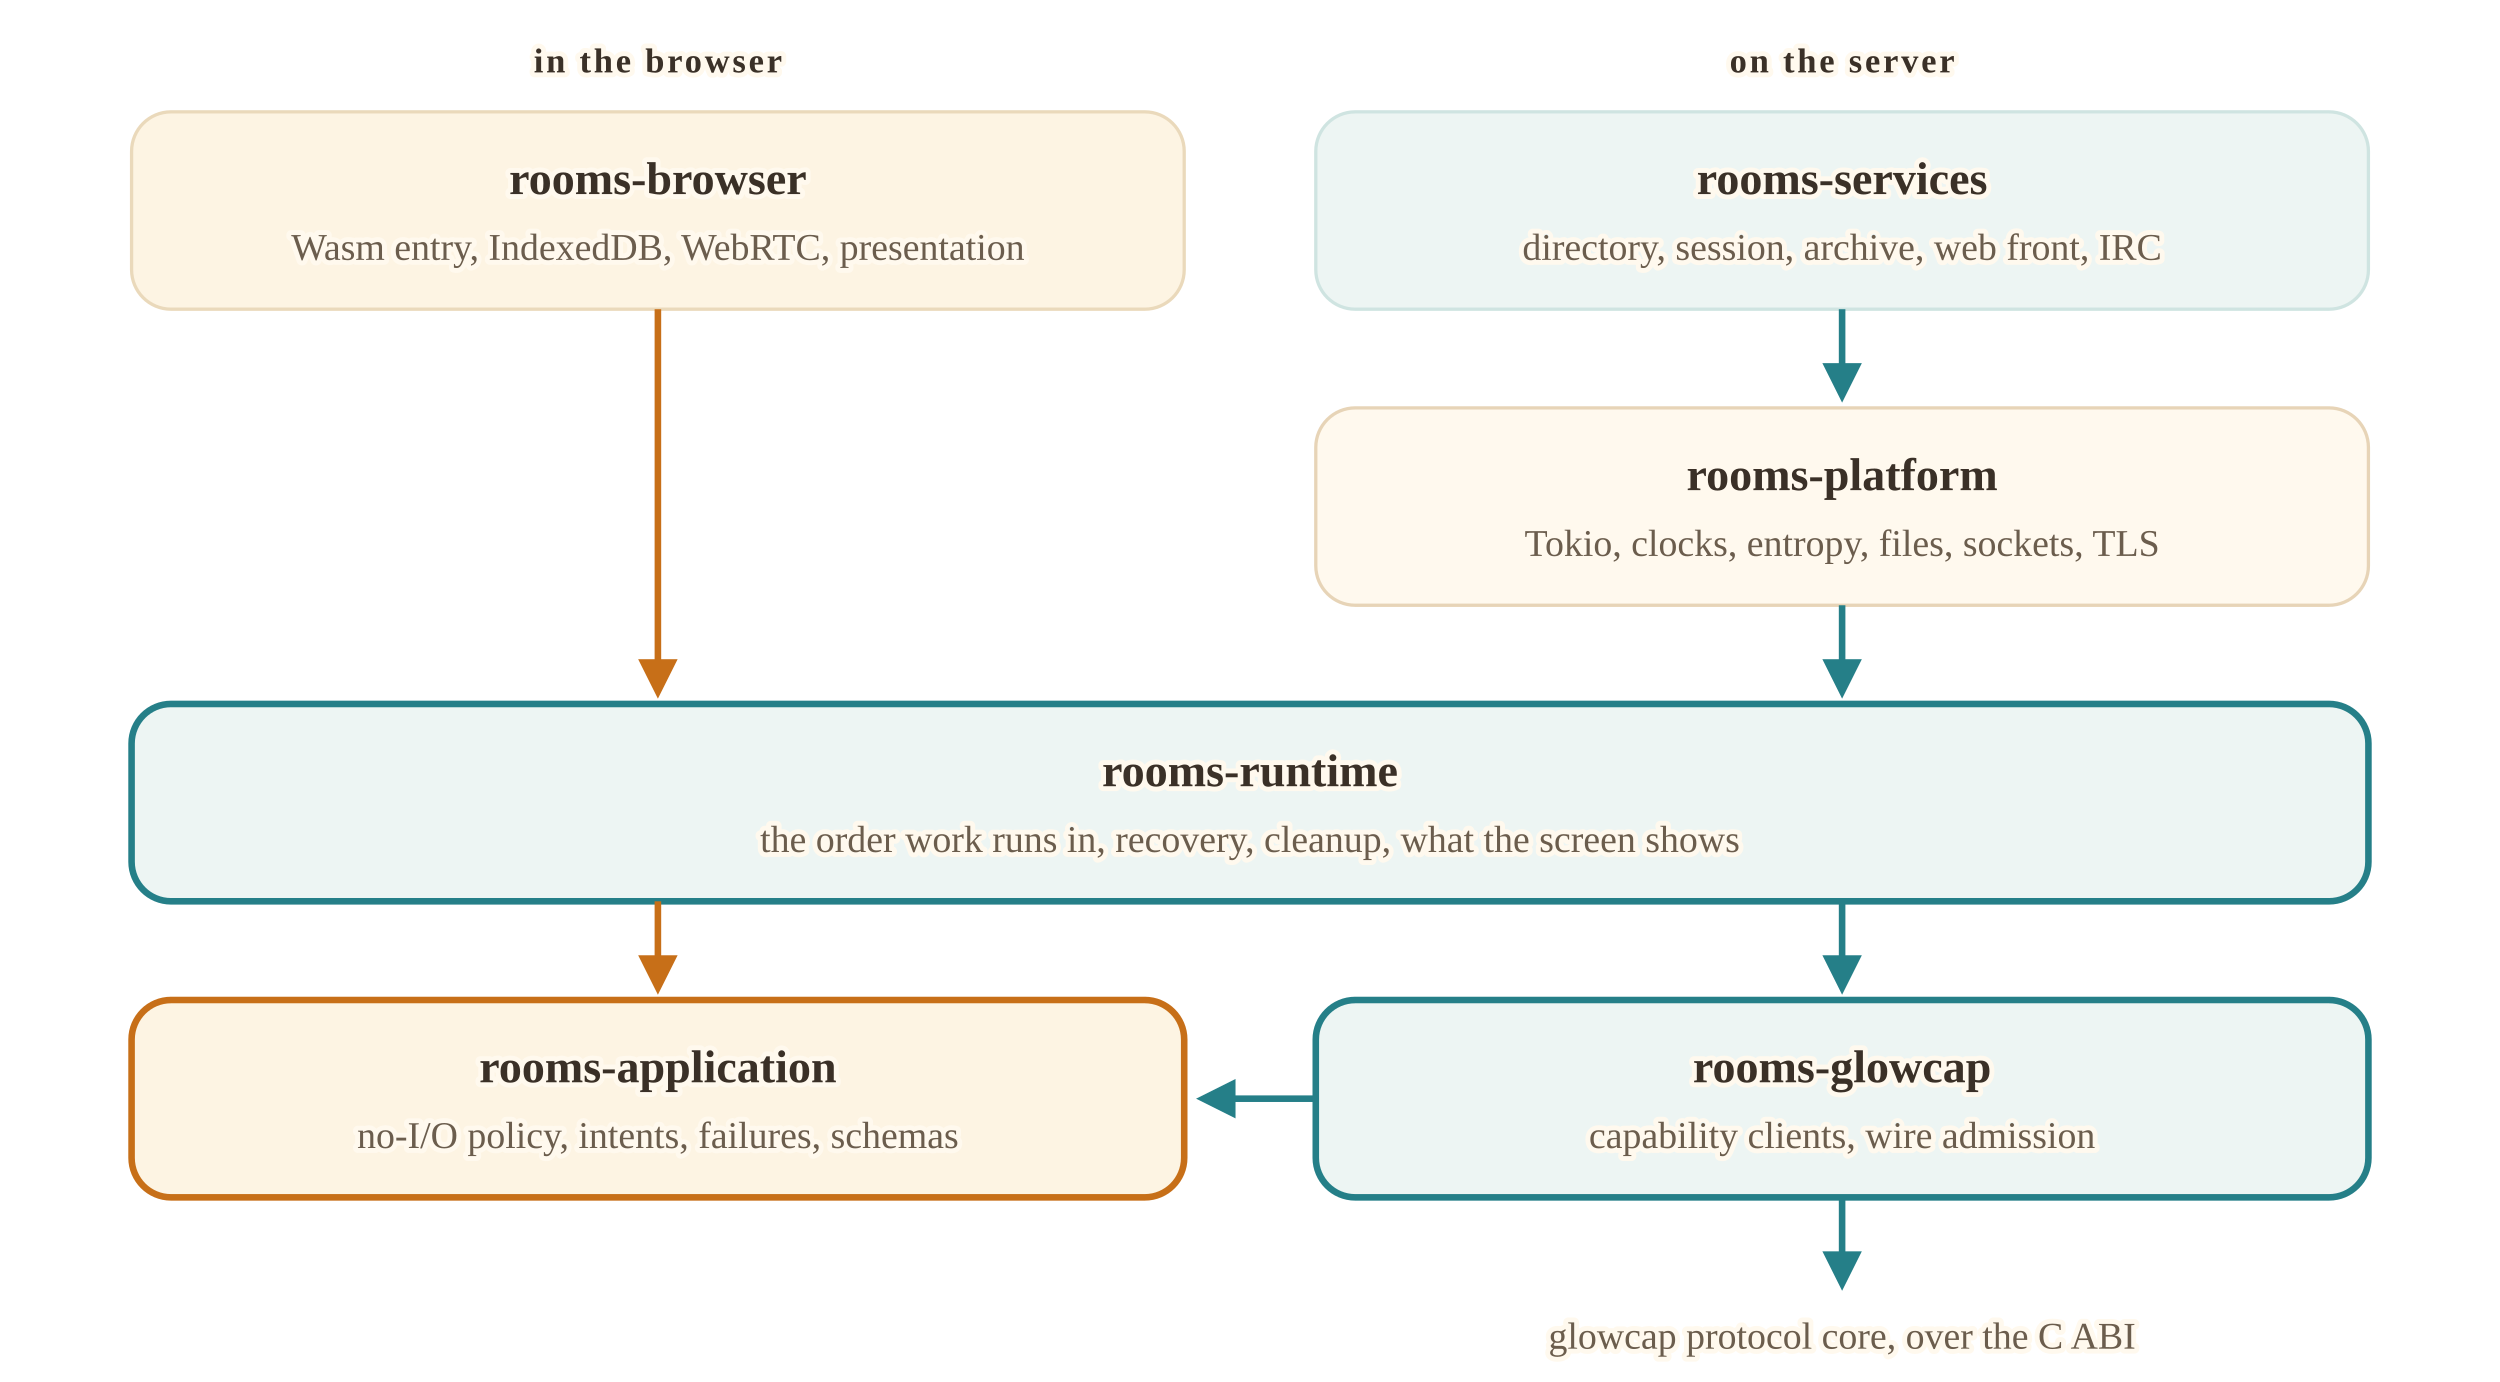
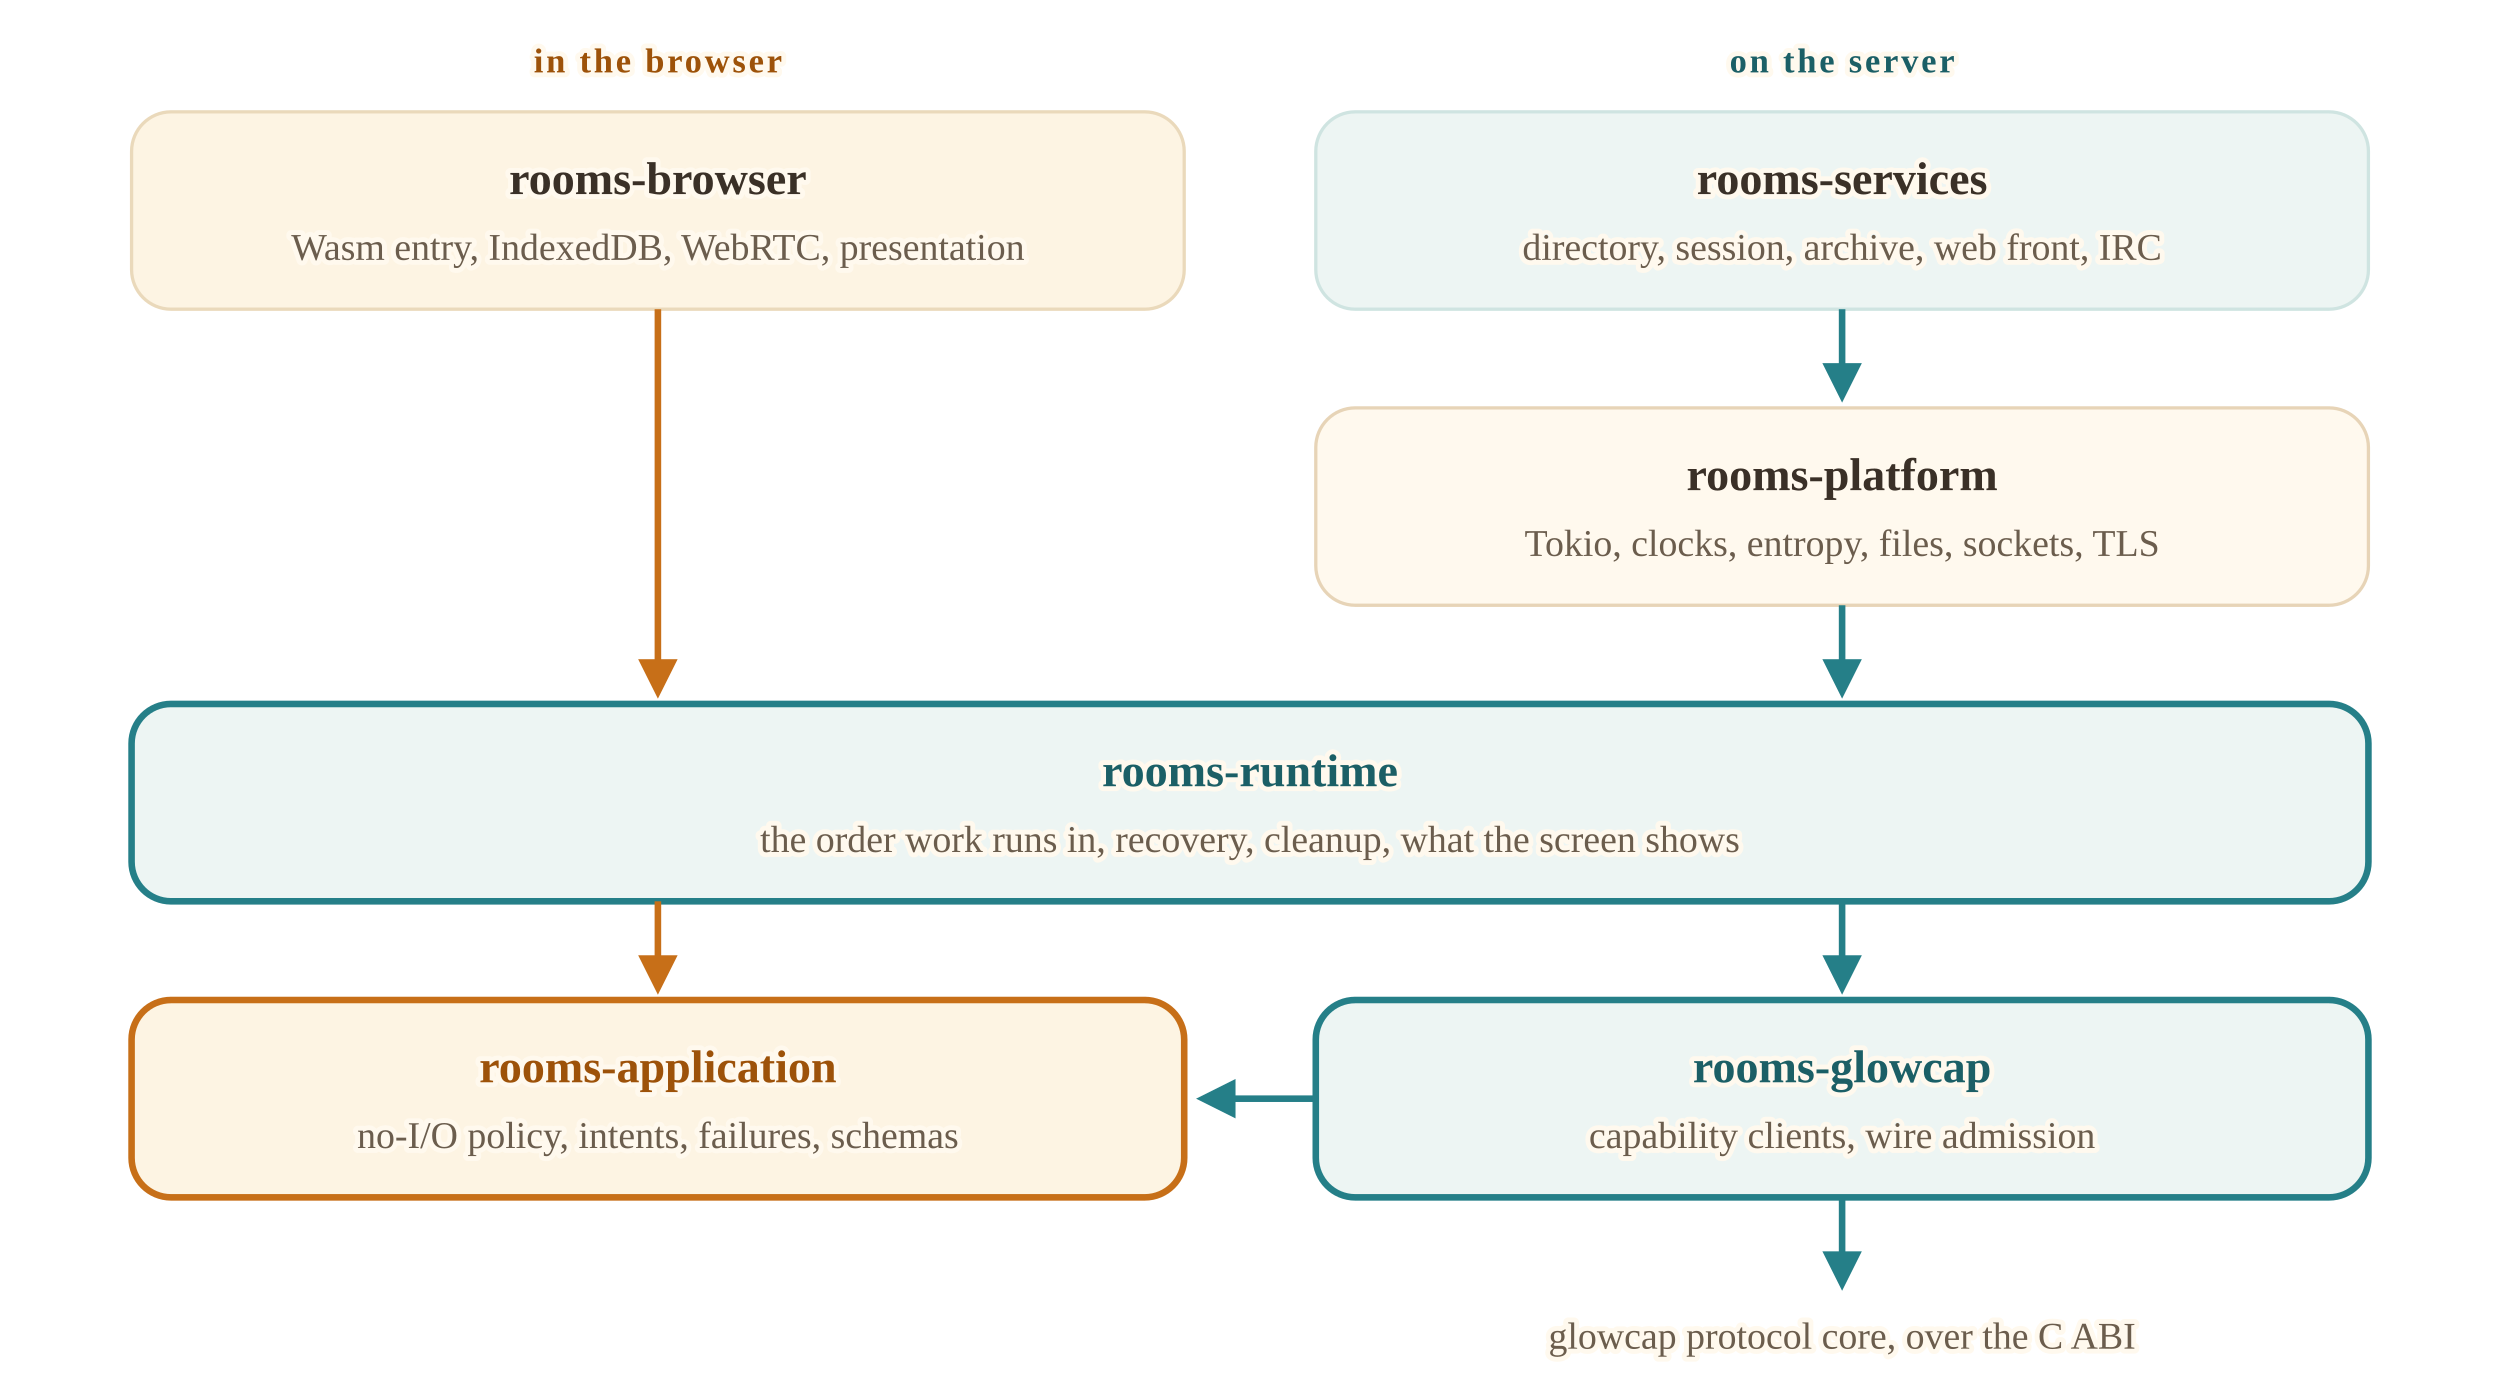
<svg xmlns="http://www.w3.org/2000/svg" viewBox="0 0 760 420" width="760" height="420" role="img" aria-label="The browser and the server both stand on one shared runtime. Under it, one crate holds the rules and one holds the glowcap clients, which stand on the glowcap protocol core. Only the two top crates and the platform crate touch a browser or an operating system.">
  <style>
    text { font-family: var(--font-sans, system-ui, sans-serif); fill: var(--ink, #3a3027); paint-order: stroke; stroke: var(--paper-raised, #fff9ee); stroke-width: 3px; stroke-linejoin: round; }
    .title { font-size: 14px; font-weight: 700; }
    .sub { font-size: 11.5px; fill: var(--ink-soft, #6b5d4d); }
+     .ink-warm { fill: var(--dia-accent-deep, #9d5209); }
+     .ink-cool { fill: var(--dia-teal-deep, #1b5f66); }
    .tag { font-size: 10.5px; font-weight: 700; letter-spacing: 0.08em; text-transform: uppercase; }
    .bead { visibility: hidden; }
    @supports (offset-path: path("M0 0 L1 1")) { .bead { visibility: visible; } }
    /* One 7s loop: a bead from each consumer drops straight down its own
       column into the shared runtime, the host's a beat behind the browser's. */
    .browser-flow { offset-path: path("M200 94 L200 208"); animation: rl-flow 7s ease-in-out infinite; }
    .host-flow { offset-path: path("M560 94 L560 208"); animation: rl-flow 7s ease-in-out infinite 1.5s; }
    @keyframes rl-flow {
      0%, 4% { offset-distance: 0%; opacity: 0; }
      8% { opacity: 1; }
      60% { offset-distance: 100%; opacity: 1; }
      66%, 100% { offset-distance: 100%; opacity: 0; }
    }
    @media (prefers-reduced-motion: reduce) {
      * { animation: none !important; }
      .bead { visibility: hidden !important; }
    }
  </style>
  <defs>
    <marker id="rl-arrow" viewBox="0 0 10 10" refX="8" refY="5" markerWidth="6" markerHeight="6" orient="auto">
      <path d="M0 0 L10 5 L0 10 z" fill="var(--accent, #c76f18)" />
    </marker>
    <marker id="rl-cool-arrow" viewBox="0 0 10 10" refX="8" refY="5" markerWidth="6" markerHeight="6" orient="auto">
      <path d="M0 0 L10 5 L0 10 z" fill="var(--teal, #257f88)" />
    </marker>
  </defs>
-   <text x="200" y="22" text-anchor="middle" class="tag" fill="var(--accent-deep, #9d5209)">in the browser</text>
+   <text x="200" y="22" text-anchor="middle" class="tag ink-warm">in the browser</text>
  <rect x="40" y="34" width="320" height="60" rx="12" fill="var(--dia-warm-fill, #fdf4e3)" stroke="var(--dia-warm-rule, #ead9bb)" />
  <text x="200" y="59" text-anchor="middle" class="title">rooms-browser</text>
  <text x="200" y="79" text-anchor="middle" class="sub">Wasm entry, IndexedDB, WebRTC, presentation</text>
-   <text x="560" y="22" text-anchor="middle" class="tag" fill="var(--teal-deep, #1b5f66)">on the server</text>
+   <text x="560" y="22" text-anchor="middle" class="tag ink-cool">on the server</text>
  <rect x="400" y="34" width="320" height="60" rx="12" fill="var(--dia-cool-fill, #edf5f3)" stroke="var(--dia-cool-strong, #cfe4e1)" />
  <text x="560" y="59" text-anchor="middle" class="title">rooms-services</text>
  <text x="560" y="79" text-anchor="middle" class="sub">directory, session, archive, web front, IRC</text>
  <path d="M560 94 L560 120" stroke="var(--teal, #257f88)" stroke-width="2" marker-end="url(#rl-cool-arrow)" />
  <rect x="400" y="124" width="320" height="60" rx="12" fill="var(--paper-raised, #fff9ee)" stroke="var(--rule, #e7d4b7)" />
  <text x="560" y="149" text-anchor="middle" class="title">rooms-platform</text>
  <text x="560" y="169" text-anchor="middle" class="sub">Tokio, clocks, entropy, files, sockets, TLS</text>
  <path d="M200 94 L200 210" stroke="var(--accent, #c76f18)" stroke-width="2" marker-end="url(#rl-arrow)" />
  <path d="M560 184 L560 210" stroke="var(--teal, #257f88)" stroke-width="2" marker-end="url(#rl-cool-arrow)" />
  <rect x="40" y="214" width="680" height="60" rx="12" fill="var(--dia-cool-fill, #edf5f3)" stroke="var(--teal, #257f88)" stroke-width="2" />
-   <text x="380" y="239" text-anchor="middle" class="title" fill="var(--teal-deep, #1b5f66)">rooms-runtime</text>
+   <text x="380" y="239" text-anchor="middle" class="title ink-cool">rooms-runtime</text>
  <text x="380" y="259" text-anchor="middle" class="sub">the order work runs in, recovery, cleanup, what the screen shows</text>
  <path d="M200 274 L200 300" stroke="var(--accent, #c76f18)" stroke-width="2" marker-end="url(#rl-arrow)" />
  <path d="M560 274 L560 300" stroke="var(--teal, #257f88)" stroke-width="2" marker-end="url(#rl-cool-arrow)" />
  <rect x="40" y="304" width="320" height="60" rx="12" fill="var(--dia-warm-fill, #fdf4e3)" stroke="var(--accent, #c76f18)" stroke-width="2" />
-   <text x="200" y="329" text-anchor="middle" class="title" fill="var(--accent-deep, #9d5209)">rooms-application</text>
+   <text x="200" y="329" text-anchor="middle" class="title ink-warm">rooms-application</text>
  <text x="200" y="349" text-anchor="middle" class="sub">no-I/O policy, intents, failures, schemas</text>
  <rect x="400" y="304" width="320" height="60" rx="12" fill="var(--dia-cool-fill, #edf5f3)" stroke="var(--teal, #257f88)" stroke-width="2" />
-   <text x="560" y="329" text-anchor="middle" class="title" fill="var(--teal-deep, #1b5f66)">rooms-glowcap</text>
+   <text x="560" y="329" text-anchor="middle" class="title ink-cool">rooms-glowcap</text>
  <text x="560" y="349" text-anchor="middle" class="sub">capability clients, wire admission</text>
  <path d="M400 334 L366 334" stroke="var(--teal, #257f88)" stroke-width="2" marker-end="url(#rl-cool-arrow)" />
  <path d="M560 364 L560 390" stroke="var(--teal, #257f88)" stroke-width="2" marker-end="url(#rl-cool-arrow)" />
  <text x="560" y="410" text-anchor="middle" class="sub">glowcap protocol core, over the C ABI</text>
  <circle class="bead browser-flow" r="5" fill="var(--accent, #c76f18)" stroke="var(--paper-raised, #fff9ee)" stroke-width="2" />
  <circle class="bead host-flow" r="5" fill="var(--teal, #257f88)" stroke="var(--paper-raised, #fff9ee)" stroke-width="2" />
</svg>
